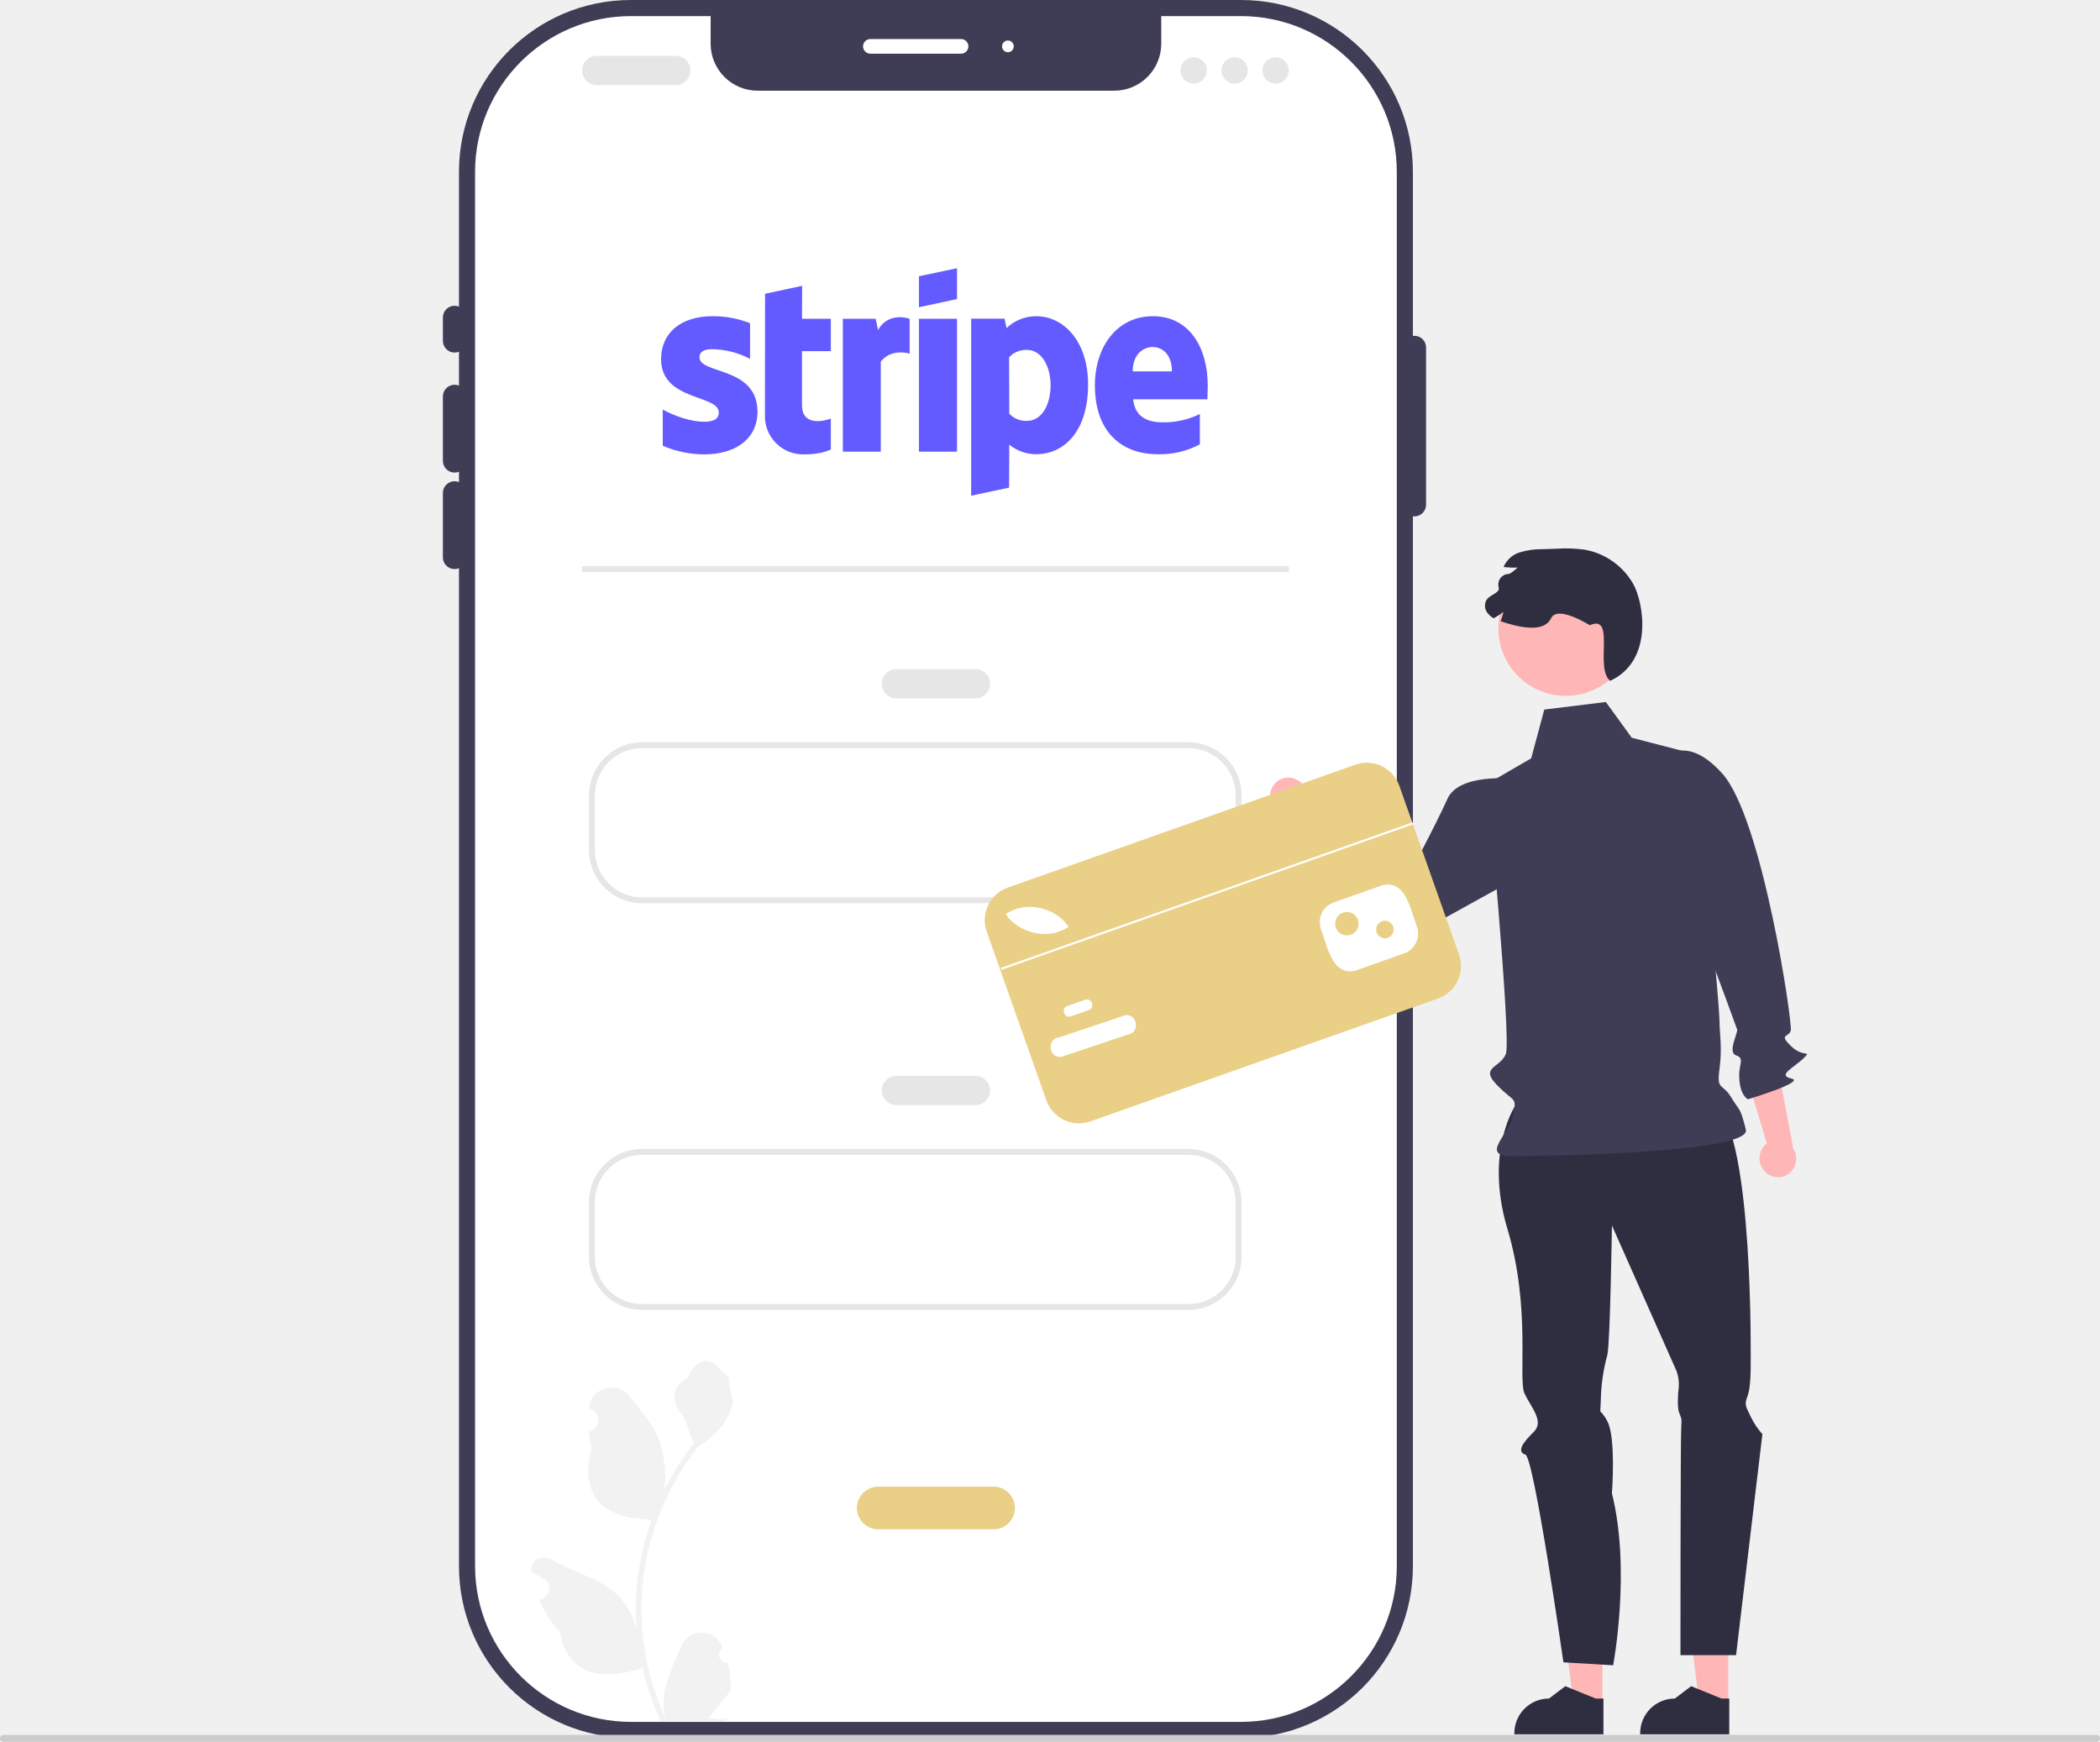
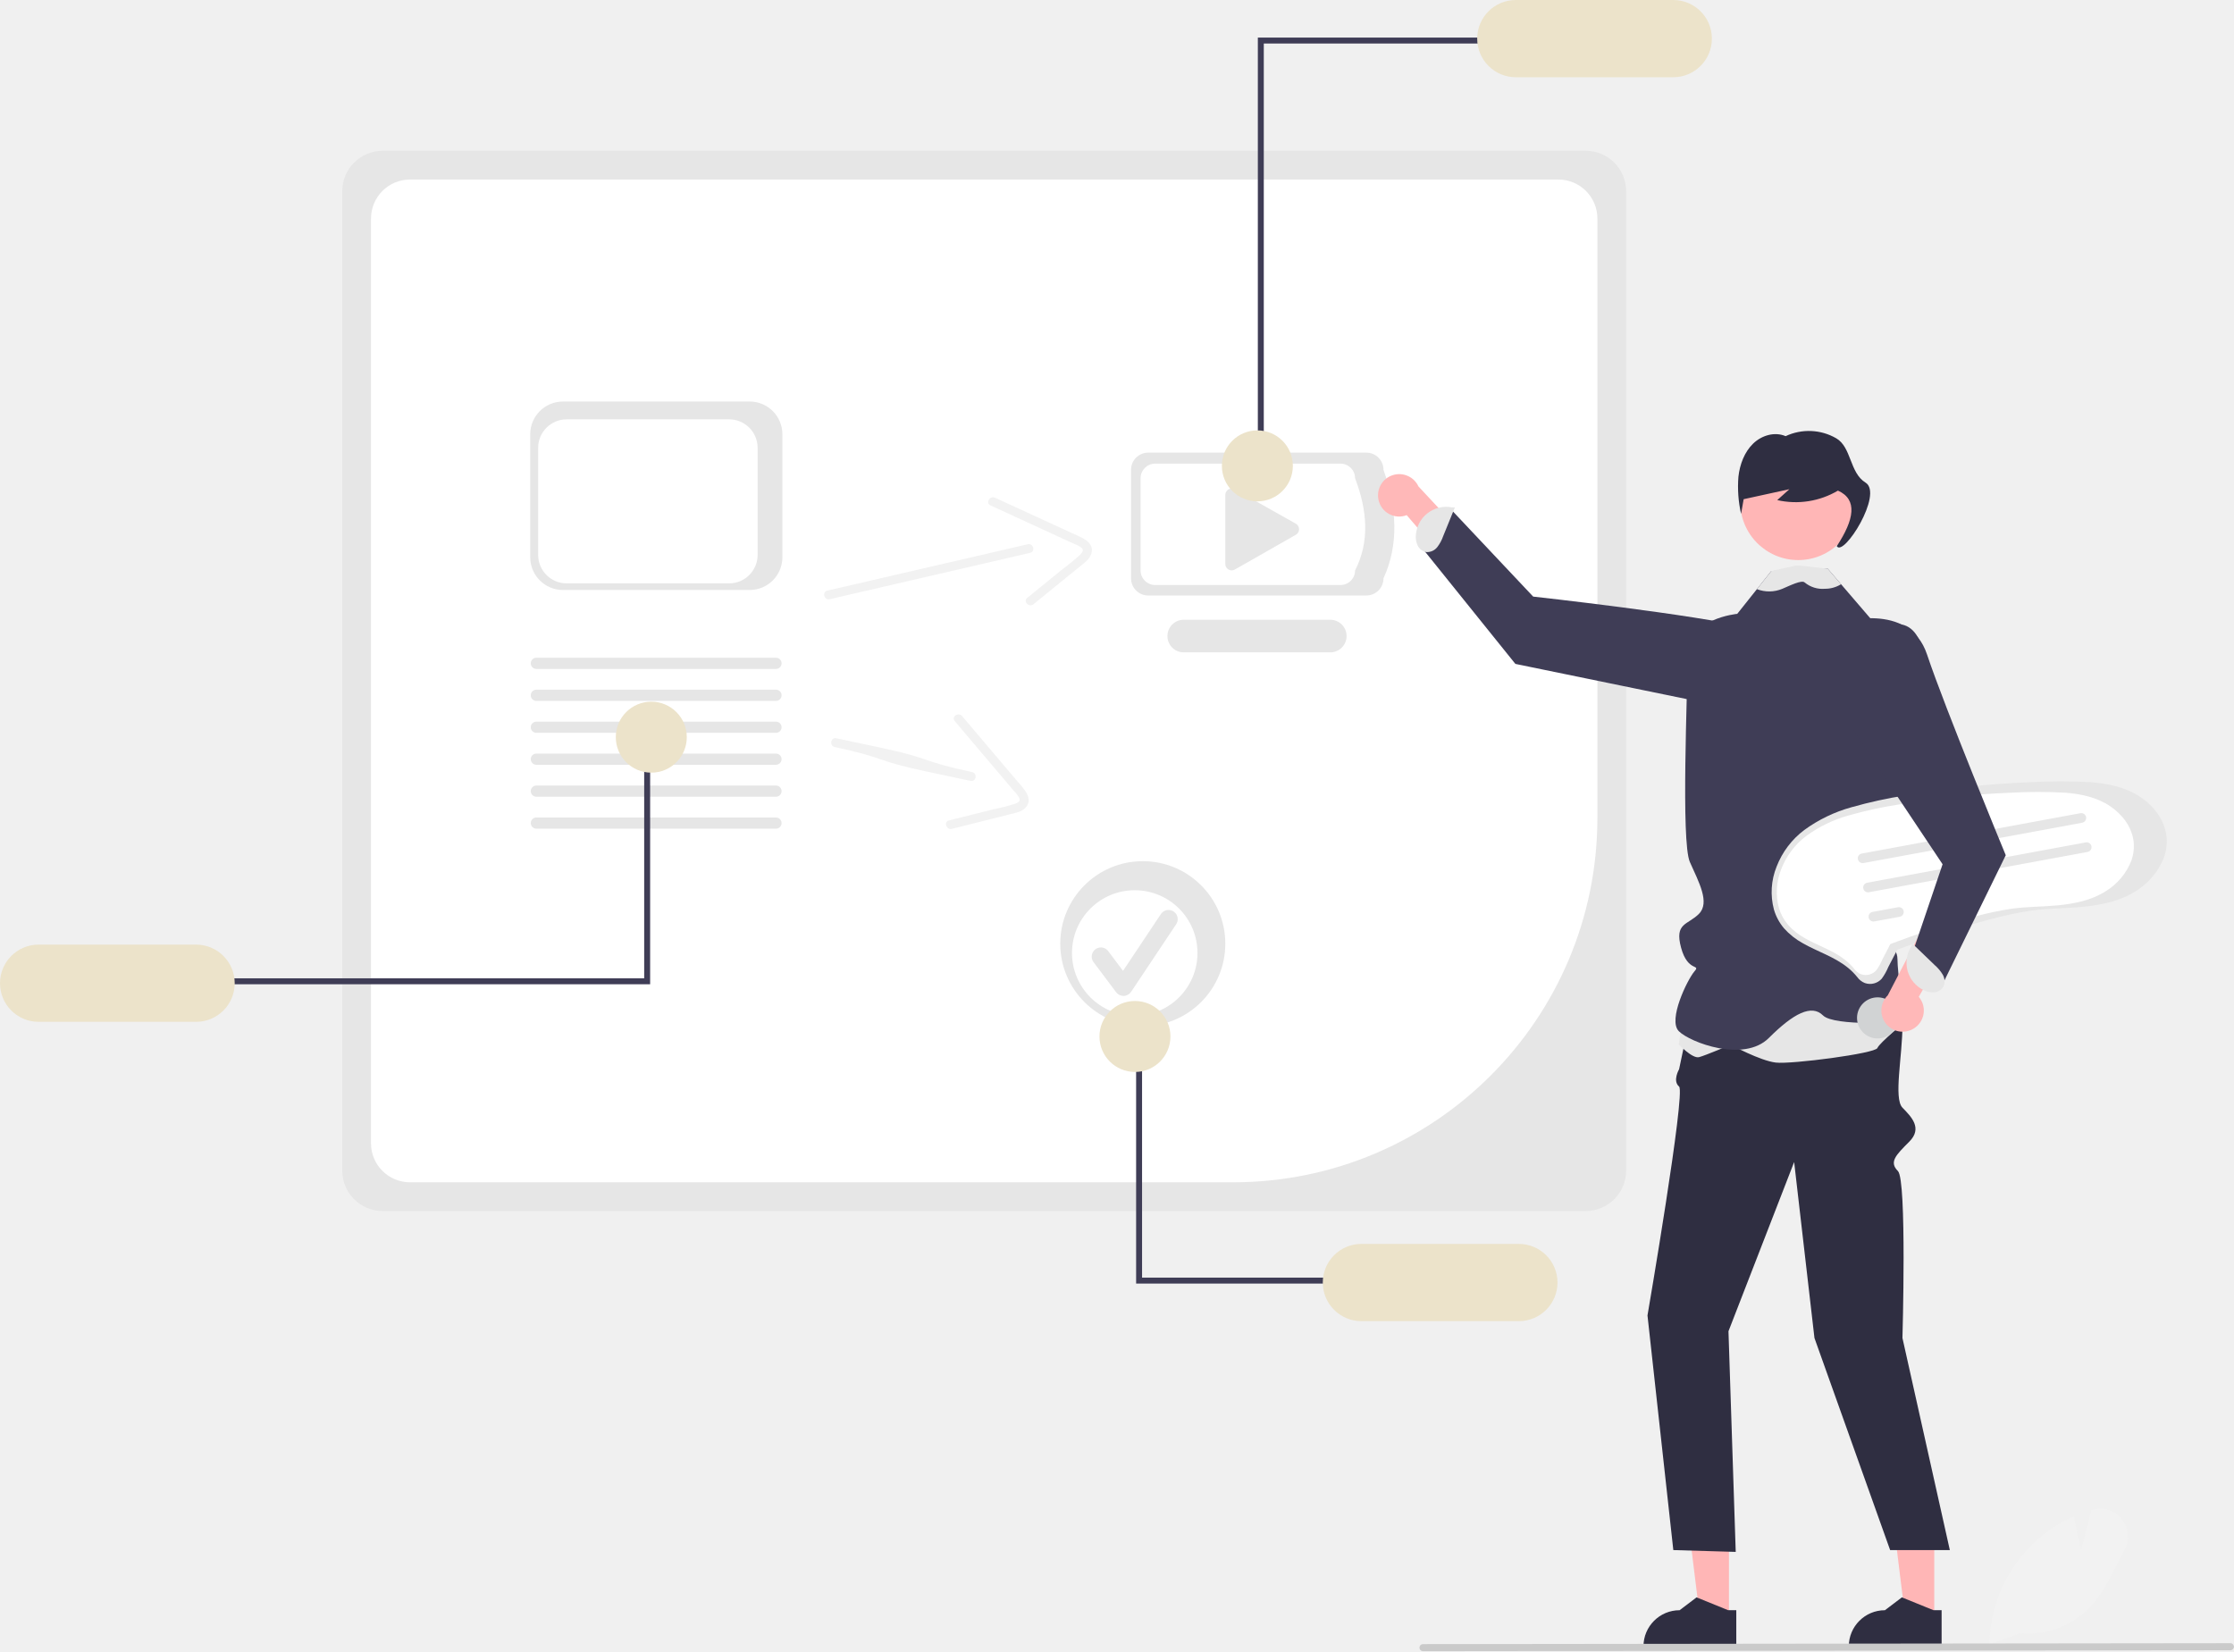
- <svg xmlns="http://www.w3.org/2000/svg" data-name="Layer 1" width="717.67" height="595.329" viewBox="0 0 717.67 595.329">
-   <rect x="156.855" width="326" height="594" rx="58.728" fill="#3f3d56" />
-   <path d="M718.52,211.068v476.54a53.292,53.292,0,0,1-53.23,53.23h-208.54a53.292,53.292,0,0,1-53.23-53.23v-476.54a53.292,53.292,0,0,1,53.23-53.23h27.27v9.42a16.081,16.081,0,0,0,16.08,16.08h121.84a16.081,16.081,0,0,0,16.08-16.08v-9.42h27.27A53.292,53.292,0,0,1,718.52,211.068Z" transform="translate(-241.165 -152.3354)" fill="#fff" />
-   <path d="M396.52,272.835a4.005,4.005,0,0,1-4-4v-8a4,4,0,0,1,8,0v8A4.005,4.005,0,0,1,396.52,272.835Z" transform="translate(-241.165 -152.3354)" fill="#3f3d56" />
-   <path d="M396.52,313.857a4.005,4.005,0,0,1-4-4V287.835a4,4,0,0,1,8,0v22.021A4.005,4.005,0,0,1,396.52,313.857Z" transform="translate(-241.165 -152.3354)" fill="#3f3d56" />
-   <path d="M396.52,346.835a4.005,4.005,0,0,1-4-4V320.814a4,4,0,0,1,8,0v22.021A4.005,4.005,0,0,1,396.52,346.835Z" transform="translate(-241.165 -152.3354)" fill="#3f3d56" />
-   <path d="M724.52,328.835a4.005,4.005,0,0,1-4-4V271.102a4,4,0,0,1,8,0v53.733A4.005,4.005,0,0,1,724.52,328.835Z" transform="translate(-241.165 -152.3354)" fill="#3f3d56" />
-   <path d="M569.612,170.681h-31a2.5,2.5,0,0,1,0-5h31a2.5,2.5,0,0,1,0,5Z" transform="translate(-241.165 -152.3354)" fill="#fff" />
-   <circle cx="344.447" cy="15.846" r="2" fill="#fff" />
-   <path d="M472.106,181.408h-27a5,5,0,0,1,0-10h27a5,5,0,0,1,0,10Z" transform="translate(-241.165 -152.3354)" fill="#e6e6e6" />
-   <path d="M574.52,391.03h-27a5,5,0,0,1,0-10h27a5,5,0,0,1,0,10Z" transform="translate(-241.165 -152.3354)" fill="#e6e6e6" />
-   <circle cx="407.941" cy="24.073" r="4.5" fill="#e6e6e6" />
-   <circle cx="421.941" cy="24.073" r="4.5" fill="#e6e6e6" />
-   <circle cx="435.941" cy="24.073" r="4.5" fill="#e6e6e6" />
-   <path d="M647.323,461.03H460.59a18.154,18.154,0,0,1-18.134-18.134V424.164a18.154,18.154,0,0,1,18.134-18.134H647.323a18.154,18.154,0,0,1,18.134,18.134v18.732A18.154,18.154,0,0,1,647.323,461.03Zm-186.732-53a16.152,16.152,0,0,0-16.134,16.134v18.732a16.152,16.152,0,0,0,16.134,16.134H647.323a16.152,16.152,0,0,0,16.134-16.134V424.164a16.152,16.152,0,0,0-16.134-16.134Z" transform="translate(-241.165 -152.3354)" fill="#e6e6e6" />
-   <path d="M574.52,530.03h-27a5,5,0,0,1,0-10h27a5,5,0,0,1,0,10Z" transform="translate(-241.165 -152.3354)" fill="#e6e6e6" />
-   <path d="M580.723,675.03H541.317a7.297,7.297,0,1,1,0-14.595h39.405a7.297,7.297,0,1,1,0,14.595Z" transform="translate(-241.165 -152.3354)" fill="#eacf87" />
-   <path d="M647.323,600.03H460.59a18.154,18.154,0,0,1-18.134-18.134V563.164a18.154,18.154,0,0,1,18.134-18.134H647.323a18.154,18.154,0,0,1,18.134,18.134v18.732A18.154,18.154,0,0,1,647.323,600.03Zm-186.732-53a16.152,16.152,0,0,0-16.134,16.134v18.732a16.152,16.152,0,0,0,16.134,16.134H647.323a16.152,16.152,0,0,0,16.134-16.134V563.164a16.152,16.152,0,0,0-16.134-16.134Z" transform="translate(-241.165 -152.3354)" fill="#e6e6e6" />
-   <rect x="198.94" y="193.5" width="241.5" height="2" fill="#e6e6e6" />
-   <path d="M675.325,425.2a6.48,6.48,0,0,0,7.143,5.538,6.216,6.216,0,0,0,1.005-.215l13.435,18.182,11.625-3.571-21.097-22.918a6.462,6.462,0,0,0-6.753-4.08,6.184,6.184,0,0,0-5.381,6.895Q675.312,425.116,675.325,425.2Z" transform="translate(-241.165 -152.3354)" fill="#ffb6b6" />
-   <path d="M844.386,552.853a6.48,6.48,0,0,1-.173-9.037,6.217,6.217,0,0,1,.773-.677l-6.551-21.637,9.809-7.187,5.77,30.61a6.462,6.462,0,0,1-.763,7.852,6.184,6.184,0,0,1-8.744.195Q844.446,552.913,844.386,552.853Z" transform="translate(-241.165 -152.3354)" fill="#ffb6b6" />
-   <polygon points="547.623 582.429 537.722 582.428 533.012 544.238 547.625 544.239 547.623 582.429" fill="#ffb6b6" />
-   <path d="M789.136,745.093l-30.447-.001v-.385a11.851,11.851,0,0,1,11.851-11.851h.001l5.562-4.219,10.377,4.22,2.658 0Z" transform="translate(-241.165 -152.3354)" fill="#2f2e41" />
-   <polygon points="590.623 582.429 580.722 582.428 576.012 544.238 590.625 544.239 590.623 582.429" fill="#ffb6b6" />
-   <path d="M832.136,745.093l-30.447-.001v-.385a11.851,11.851,0,0,1,11.851-11.851h.001l5.562-4.219,10.377,4.22,2.658 0Z" transform="translate(-241.165 -152.3354)" fill="#2f2e41" />
-   <path d="M759.456,529.488s-11.27,15.712-3.135,42.856,3.568,51.412,5.852,56.278,6.88,9.487,3.082,13.177-5.798,6.689-2.798,7.689,13,71,13,71l17,1s6.158-32.517-.421-58.758c0,0,1.444-19.05-1.567-24.646s-2.421-.548-2.216-7.572a61.67,61.67,0,0,1,2.205-15.024c1-4,1.579-44.315,1.579-44.315L814.136,620.972a13.321,13.321,0,0,1,.73,5.761c-.409,2.756-.413,6.874.089,8.315s1.061,1.744.781,4.592-.279,78.391-.279,78.391h19l9-75.542a24.752,24.752,0,0,1-4-6c-2-4-2.078-4.22-1.039-7.11s1.039-8.52,1.039-10.205,1.039-78.182-11.981-89.434S759.456,529.488,759.456,529.488Z" transform="translate(-241.165 -152.3354)" fill="#2f2e41" />
-   <path d="M817.803,409.403l-18.981-4.918-8.86-12.22L768.921,394.851l-4.479,16.668-14.98,8.695s8.279,87.572,6.31,92.38-9.031,4.412-3,10.61,6.83,3.702,5.43,10.45-11.601,13.89,0,13.819,81.601-1.071,79.601-9.071-1.968-5.969-4.984-10.984-5.045-2.213-4.031-9.614.015-12.401.015-16.401-3.351-40.349-3.351-40.349Z" transform="translate(-241.165 -152.3354)" fill="#3f3d56" />
-   <path d="M758.582,418.534s-18.78-2.132-22.78,6.868-14.081,27.74-14.081,27.74-7.859-8.222-8.62-11.949c-.646-3.164-1.001,2.121-6.28-3.6-2.366-2.564-.366-2.564-3.366-3.564l-6-2-10,9s-.196,10.874,5,11-2-2,5,5c3.614,3.614.299,3.015,6.323,6.694s5.344,3.663,7.184,5.671,11.714,3.469,11.714,3.469l44.22-24.47Z" transform="translate(-241.165 -152.3354)" fill="#3f3d56" />
-   <path d="M807.934,413.186s8.053-11.799,21.817,3.53,24.055,85.305,23.409,87.817-4.275,1.071.039,5.291,7.315,1.22,4.315,4.22-9.261,5.823-4.131,6.912-14.827,7.08-14.827,7.08-2.908-1.063-3.031-8.07c-.069-3.936,1.931-5.936-1.069-6.936s.689-7.678.374-8.832-19.316-52.154-19.316-52.154Z" transform="translate(-241.165 -152.3354)" fill="#3f3d56" />
-   <circle cx="535.118" cy="214.782" r="23.056" fill="#ffb6b6" />
-   <path d="M791.456,385.03c-5.45-4.26,2-23-7-19,0,0-11-7-13.21-2.4-2.559,5.326-11.66,2.91-17.25,1.03a13.582,13.582,0,0,0,.93-3.19,25.538,25.538,0,0,1-3.27,2.19,6.638,6.638,0,0,1-2-1.64,4.062,4.062,0,0,1-.51-4.61c.93-1.43,2.85-1.87,3.98-3.14a1.367,1.367,0,0,0,.188-1.256,3.594,3.594,0,0,1,3.22-4.5,1.292,1.292,0,0,0,.613-.133,14.011,14.011,0,0,0,2.61-2.06,25.902,25.902,0,0,1-3.94-.11c-.27-.03-.54-.06-.81-.1a8.856,8.856,0,0,1,5.47-4.97,26.015,26.015,0,0,1,7.92-1.11c1.55-.05,3.1-.1,4.64-.15a46.398,46.398,0,0,1,9.79.34,23.908,23.908,0,0,1,16.57,11.84C802.786,358.21,806.456,378.03,791.456,385.03Z" transform="translate(-241.165 -152.3354)" fill="#2f2e41" />
-   <path d="M732.623,493.595,613.773,535.615a11.765,11.765,0,0,1-14.996-7.162L578.36,470.707a11.765,11.765,0,0,1,7.162-14.996L704.372,413.69a11.765,11.765,0,0,1,14.996,7.162l20.417,57.746A11.765,11.765,0,0,1,732.623,493.595Z" transform="translate(-241.165 -152.3354)" fill="#eacf87" />
-   <path d="M606.356,469.118c-7.878,5.184-17.975,1.283-21.506-4.4l.563-.32C592.12,460.218,602.08,462.547,606.356,469.118Z" transform="translate(-241.165 -152.3354)" fill="#fff" />
-   <path d="M705.078,483.825a6.447,6.447,0,0,1-5.161-.093c-3.382-1.68-4.969-6.663-6.245-10.667-.371-1.165-.722-2.265-1.078-3.164l-.005-.014a7.171,7.171,0,0,1,4.345-9.104l15.986-5.652a6.443,6.443,0,0,1,5.155.092c3.381,1.678,4.97,6.659,6.246,10.662.372,1.167.724,2.27,1.082,3.17a7.175,7.175,0,0,1-4.344,9.119Z" transform="translate(-241.165 -152.3354)" fill="#fff" />
-   <path d="M607.119,499.727a1.688,1.688,0,0,1-1.717-.285,2.112,2.112,0,0,1-.691-1.952,1.694,1.694,0,0,1,1.19-1.314l6.084-2.151a1.697,1.697,0,0,1,1.75.275,2.112,2.112,0,0,1,.69,1.952,1.702,1.702,0,0,1-1.19,1.312l-6.084,2.151Z" transform="translate(-241.165 -152.3354)" fill="#fff" />
-   <path d="M603.887,513.533a2.992,2.992,0,0,1-2.889-1.08,3.743,3.743,0,0,1-.538-3.63,3.003,3.003,0,0,1,2.516-1.88l22.663-7.605a3.008,3.008,0,0,1,2.95,1.074,3.743,3.743,0,0,1,.536,3.63,3.016,3.016,0,0,1-2.516,1.877l-22.663,7.605Z" transform="translate(-241.165 -152.3354)" fill="#fff" />
-   <rect x="579.062" y="458.258" width="149.135" height="0.712" transform="translate(-356.656 91.77431) rotate(-19.47156)" fill="#fff" />
-   <circle cx="460.291" cy="315.695" r="4" fill="#eacf87" />
-   <circle cx="473.291" cy="317.695" r="3" fill="#eacf87" />
-   <path d="M500.036,293c0,9.29-7.42,14.63-18.22,14.63a36.016,36.016,0,0,1-14.16-2.95v-12.35c4.36,2.38,9.86,4.15,14.16,4.15,2.91,0,4.99-.78,4.99-3.17,0-6.17-19.72-3.89-19.72-18.21,0-9.19,7-14.69,17.54-14.69a34.117,34.117,0,0,1,12.87,2.39v12.19a28.946,28.946,0,0,0-12.87-3.32c-2.75,0-4.41.78-4.41,2.8C480.216,280.29,499.986,277.54,500.036,293Z" transform="translate(-241.165 -152.3354)" fill="#635bff" fill-rule="evenodd" />
-   <path d="M515.246,261.29h9.86v11.06h-9.86v18.42c0,7.68,8.2,5.29,9.86,4.62v10.53c-1.72.94-4.83,1.71-9.09,1.71a13.034,13.034,0,0,1-13.44-13.33l.05-41.57,12.67-2.7Z" transform="translate(-241.165 -152.3354)" fill="#635bff" fill-rule="evenodd" />
-   <path d="M552.036,261.29v11.94c-1.61-.57-6.8-1.3-9.86,2.7v30.77h-12.97v-45.41h11.21l.83,3.84C544.306,259.53,550.376,260.67,552.036,261.29Z" transform="translate(-241.165 -152.3354)" fill="#635bff" fill-rule="evenodd" />
-   <polygon points="314.041 94.425 327.061 91.675 327.061 102.205 314.041 105.015 314.041 94.425" fill="#635bff" fill-rule="evenodd" />
-   <rect x="314.041" y="108.955" width="13.02" height="45.41" fill="#635bff" />
-   <path d="M595.316,260.41a14.68,14.68,0,0,0-10.17,4.05l-.67-3.22h-11.42v60.51l12.97-2.75.05-14.69a14.621,14.621,0,0,0,9.19,3.27c9.29,0,17.75-7.47,17.75-23.92C612.966,268.61,604.396,260.41,595.316,260.41Zm-3.11,35.76a7.78,7.78,0,0,1-6.13-2.44l-.05-19.26a7.746,7.746,0,0,1,6.18-2.54c4.72,0,7.99,5.29,7.99,12.09C600.196,290.98,596.976,296.17,592.206,296.17Z" transform="translate(-241.165 -152.3354)" fill="#635bff" fill-rule="evenodd" />
-   <path d="M653.906,284.18c0-13.29-6.43-23.77-18.73-23.77-12.35,0-19.83,10.48-19.83,23.66,0,15.62,8.83,23.51,21.49,23.51a28.929,28.929,0,0,0,14.37-3.37v-10.38a27.56,27.56,0,0,1-12.71,2.85c-5.03,0-9.5-1.76-10.07-7.88h25.38C653.806,288.12,653.906,285.42,653.906,284.18Zm-25.63-4.93c0-5.87,3.58-8.31,6.85-8.31,3.16,0,6.54,2.44,6.54,8.31Z" transform="translate(-241.165 -152.3354)" fill="#635bff" fill-rule="evenodd" />
-   <path d="M241.165,746.475a1.186,1.186,0,0,0,1.19,1.19h715.29a1.19,1.19,0,0,0,0-2.38H242.355A1.187,1.187,0,0,0,241.165,746.475Z" transform="translate(-241.165 -152.3354)" fill="#ccc" />
-   <path d="M489.819,720.688a2.807,2.807,0,0,1-2.035-4.866l.192-.765q-.038-.092-.076-.184a7.539,7.539,0,0,0-13.907.052c-2.275,5.478-5.17,10.966-5.883,16.758a22.303,22.303,0,0,0,.392,7.671,89.419,89.419,0,0,1-8.134-37.139,86.307,86.307,0,0,1,.535-9.628q.443-3.931,1.231-7.807A90.456,90.456,0,0,1,480.072,646.443a24.073,24.073,0,0,0,10.012-10.387,18.363,18.363,0,0,0,1.67-5.018c-.487.064-1.838-7.359-1.47-7.815-.679-1.031-1.895-1.543-2.637-2.549-3.689-5.002-8.773-4.129-11.426,2.669-5.669,2.861-5.724,7.606-2.245,12.169,2.213,2.903,2.517,6.832,4.459,9.94-.2.256-.408.503-.607.759a91.04,91.04,0,0,0-9.502,15.054,37.846,37.846,0,0,0-2.259-17.579c-2.163-5.217-6.216-9.611-9.786-14.122-4.288-5.418-13.08-3.053-13.836,3.814q-.011.1-.021.199.795.449,1.557.952a3.808,3.808,0,0,1-1.535,6.93l-.078.012a37.89,37.89,0,0,0,.999,5.665c-4.579,17.71,5.307,24.16,19.424,24.45.312.16.615.32.927.471a92.924,92.924,0,0,0-5.002,23.539,88.135,88.135,0,0,0,.064,14.231l-.024-.168a23.289,23.289,0,0,0-7.95-13.448c-6.118-5.026-14.762-6.877-21.363-10.916a4.371,4.371,0,0,0-6.694,4.252q.013.088.027.176a25.581,25.581,0,0,1,2.868,1.382q.795.449,1.557.952a3.808,3.808,0,0,1-1.535,6.93l-.078.012c-.056.008-.104.016-.16.024a37.923,37.923,0,0,0,6.975,10.923c2.863,15.46,15.162,16.927,28.318,12.425h.008a92.898,92.898,0,0,0,6.24,18.218h22.293c.08-.248.152-.503.224-.751a25.329,25.329,0,0,1-6.169-.367c1.654-2.03,3.308-4.075,4.962-6.105a1.384,1.384,0,0,0,.104-.12c.839-1.039,1.686-2.069,2.525-3.108l0-.001a37.101,37.101,0,0,0-1.087-9.451Z" transform="translate(-241.165 -152.3354)" fill="#f2f2f2" />
+ <svg xmlns="http://www.w3.org/2000/svg" data-name="Layer 1" width="751.951" height="555.868" viewBox="0 0 751.951 555.868">
+   <path d="M757.765,579.763H352.83a13.625,13.625,0,0,1-13.609-13.609V236.431a13.625,13.625,0,0,1,13.609-13.609H757.765a13.625,13.625,0,0,1,13.609,13.609V566.154A13.625,13.625,0,0,1,757.765,579.763Z" transform="translate(-224.0247 -172.0659)" fill="#e6e6e6" />
+   <path d="M362.011,232.509a13.124,13.124,0,0,0-13.109,13.109V556.975a13.124,13.124,0,0,0,13.109,13.108H639.174a122.66,122.66,0,0,0,122.521-122.521V245.618a13.124,13.124,0,0,0-13.109-13.109Z" transform="translate(-224.0247 -172.0659)" fill="#fff" />
+   <path d="M683.925,372.54H610.5a5.782,5.782,0,0,1-5.776-5.776V330.219a5.782,5.782,0,0,1,5.776-5.776h73.424a5.782,5.782,0,0,1,5.776,5.776c4.543,12.932,5.189,25.221,0,36.545A5.782,5.782,0,0,1,683.925,372.54Z" transform="translate(-224.0247 -172.0659)" fill="#e6e6e6" />
+   <path d="M675.226,369.008H612.845a4.913,4.913,0,0,1-4.907-4.907V333.052a4.913,4.913,0,0,1,4.907-4.907h62.382a4.913,4.913,0,0,1,4.907,4.907c4.21,11.058,4.887,21.521,0,31.049A4.913,4.913,0,0,1,675.226,369.008Z" transform="translate(-224.0247 -172.0659)" fill="#fff" />
+   <path d="M671.862,391.683H622.4a5.488,5.488,0,0,1-.02-10.975h49.482a5.488,5.488,0,0,1,0,10.975Z" transform="translate(-224.0247 -172.0659)" fill="#e6e6e6" />
+   <path d="M638.606,336.528a2.153,2.153,0,0,0-2.146,2.149v23.261a2.145,2.145,0,0,0,3.208,1.864l20.531-11.707a2.144,2.144,0,0,0-.01-3.733l-20.53-11.555A2.142,2.142,0,0,0,638.606,336.528Z" transform="translate(-224.0247 -172.0659)" fill="#e6e6e6" />
+   <path d="M938.139,683.43a9.168,9.168,0,0,0-9.789-3.129l-.384.114-3.447,13.459c-.516-2.006-1.622-6.534-2.318-10.966l-.06-.366-.342.15a46.75,46.75,0,0,0-10.084,6.078A48.361,48.361,0,0,0,893.631,725.188l-.006.258-.006.162.456-.162,9.795-3.501a29.241,29.241,0,0,0,23.578-8.792c3.958-4.174,6.672-9.543,9.297-14.738.769-1.513,1.555-3.075,2.36-4.576A9.319,9.319,0,0,0,938.139,683.43Z" transform="translate(-224.0247 -172.0659)" fill="#f2f2f2" />
+   <path d="M687.995,340.212a7.098,7.098,0,0,0,9.517,5.28l29.275,34.056,3.706-12.572-29.023-31.157a7.136,7.136,0,0,0-13.474,4.393Z" transform="translate(-224.0247 -172.0659)" fill="#ffb8b8" />
+   <polygon points="581.955 545.239 572.267 545.239 567.658 507.87 581.957 507.87 581.955 545.239" fill="#ffb6b6" />
+   <path d="M805.721,714.141l-10.344-4.207-.296-.122-5.711,4.329a12.161,12.161,0,0,0-12.159,12.159v.395h31.237V714.141Z" transform="translate(-224.0247 -172.0659)" fill="#2f2e41" />
+   <polygon points="651.067 545.239 641.379 545.239 636.77 507.87 651.069 507.87 651.067 545.239" fill="#ffb6b6" />
+   <path d="M874.833,714.141l-10.344-4.207-.296-.122-5.711,4.329a12.161,12.161,0,0,0-12.159,12.159v.395h31.237V714.141Z" transform="translate(-224.0247 -172.0659)" fill="#2f2e41" />
+   <path d="M852.226,494.155s12.152,12.642,12.152,23.029-3.038,24.65,0,27.772,6.835,6.919,2.278,11.476-6.835,6.835-3.797,9.873,1.519,56.201,1.519,56.201L880.327,693.897H860.234l-25.475-71.391-6.835-59.239-22.105,56.96,2.441,74.282-21.006-.613-8.695-78.985s12.911-75.134,10.633-77.06,0-5.813,0-5.813l6.076-28.77Z" transform="translate(-224.0247 -172.0659)" fill="#2f2e41" />
+   <path d="M828.435,404.522s4.132-16.282-14.904-20.95-73.449-10.665-73.449-10.665l-27.499-29.18-9.318,13.532,30.827,38.308,73.043,15.003Z" transform="translate(-224.0247 -172.0659)" fill="#3f3d56" />
+   <path d="M707.794,356.262a12.889,12.889,0,0,0,1.979-3.665l3.944-9.69-1.024-.043a10.23,10.23,0,0,0-12.095,9.316,6.661,6.661,0,0,0,.644,3.621,3.947,3.947,0,0,0,2.891,2.12A4.364,4.364,0,0,0,707.794,356.262Z" transform="translate(-224.0247 -172.0659)" fill="#e6e6e6" />
+   <path d="M791.388,507.149l-2.278,16.516s4.557,4.894,6.835,4.282,10.633-4.173,10.633-4.173,9.873,5.396,15.189,6.008,33.417-3.059,34.176-4.894,9.587-9.019,9.587-9.019l-3.511-20.955Z" transform="translate(-224.0247 -172.0659)" fill="#e6e6e6" />
+   <path d="M865.383,449.369s-1.929,15.926-.41,17.392c1.519,1.458-1.519,10.686-4.557,16.762s2.278,6.835,2.278,11.392,2.278,21.265,2.278,21.265-23.544,1.519-27.341-2.278-9.873-.759-18.227,7.595-26.498,1.519-30.295-2.278,2.954-17.468,5.233-20.118-2.195.418-4.473-7.982,2.195-7.595,5.992-11.392,0-10.633-3.038-17.468-.759-57.72-.759-69.871,16.708-13.671,16.708-13.671l6.615-8.316,4.861-6.114,9.524-.38.251-.008,9.212-.372,4.473,5.21,9.873,11.498,11.392,2.278c9.114,3.038,6.835,22.025,6.835,22.025Z" transform="translate(-224.0247 -172.0659)" fill="#3f3d56" />
+   <circle cx="605.277" cy="169.023" r="19.522" fill="#ffb6b6" />
+   <path d="M851.938,334.521c-5.37-3.293-4.682-11.903-9.855-14.91a18.424,18.424,0,0,0-17.032-.715c-3.644-1.559-8.01-.315-10.925,2.5s-4.493,6.968-4.959,11.145a41.705,41.705,0,0,0,.894,12.526q.434-2.475.869-4.949l15.39-3.364q-2.044,1.836-4.087,3.672a27.956,27.956,0,0,0,20.437-3.196c6.7,3.004,5.486,9.749-.396,18.701C844.551,359.729,858.056,338.274,851.938,334.521Z" transform="translate(-224.0247 -172.0659)" fill="#2f2e41" />
+   <path d="M843.708,368.736a1.542,1.542,0,0,1-.137.099,10.227,10.227,0,0,1-5.324,1.443,9.414,9.414,0,0,1-6.782-2.127c-.995-.942-4.952,1.048-7.549,2.149a11.46,11.46,0,0,1-8.529.099l4.861-6.114,8.011-1.776h2l8.976,1.017Z" transform="translate(-224.0247 -172.0659)" fill="#e6e6e6" />
+   <path d="M974.791,727.627l-271.75.307a1.191,1.191,0,1,1-.012-2.381h.012l271.75-.307a1.191,1.191,0,0,1,0,2.381Z" transform="translate(-224.0247 -172.0659)" fill="#cacaca" />
+   <polygon points="425.383 155.694 423.383 155.694 423.383 12.651 502.04 12.651 502.04 14.651 425.383 14.651 425.383 155.694" fill="#3f3d56" />
+   <path d="M787.237,172.066h-53a13,13,0,1,0,0,26h53a13,13,0,0,0,0-26Z" transform="translate(-224.0247 -172.0659)" fill="#ece3ca" />
+   <circle cx="423.223" cy="156.834" r="11.946" fill="#ece3ca" />
+   <path d="M503.297,373.788,555.703,361.661l15.042-3.481c1.882-.435,1.1-3.332-.782-2.897l-52.406,12.127-15.043,3.481c-1.882.435-1.1,3.332.782,2.897Z" transform="translate(-224.0247 -172.0659)" fill="#f2f2f2" />
+   <path d="M557.413,342.206l28.055,12.905a9.289,9.289,0,0,1,2.655,1.437c.774.758.211,1.488-.421,2.149a63.263,63.263,0,0,1-5.971,4.929l-11.952,9.717c-1.5,1.22.617,3.348,2.103,2.14l10.41-8.463,5.205-4.232c1.475-1.199,3.27-2.422,3.862-4.332,1.245-4.013-3.668-5.608-6.399-6.864l-12.217-5.62L558.94,339.623c-1.74-.8-3.281,1.776-1.528,2.583Z" transform="translate(-224.0247 -172.0659)" fill="#f2f2f2" />
+   <path d="M944.566,440.449c-4.998-3.389-11.07-4.648-17.005-5.075a182.41,182.41,0,0,0-20.252.024q-10.51.416-20.977,1.521-10.452,1.106-20.817,2.899a153.828,153.828,0,0,0-18.331,4.012,49.195,49.195,0,0,0-15.852,7.655,28.072,28.072,0,0,0-9.315,12.325,22.891,22.891,0,0,0-.899,14.456,17.234,17.234,0,0,0,3.408,6.331,23.744,23.744,0,0,0,6.348,5.026c4.958,2.831,10.576,4.533,15.06,8.158a21.29,21.29,0,0,1,3.215,3.197,5.835,5.835,0,0,0,2.583,2.032,5.275,5.275,0,0,0,5.668-1.459,19.189,19.189,0,0,0,2.231-3.966l2.366-4.564a6.382,6.382,0,0,1,.591-1.141c.177-.211-.14.004-.079-.051.033-.031.102-.03.14-.054a3.427,3.427,0,0,1,.611-.234q3.282-1.251,6.594-2.425c8.149-2.904,16.397-5.581,24.774-7.75a119.875,119.875,0,0,1,13.096-2.74c5.716-.814,11.518-.72,17.26-1.276,6.182-.599,12.56-1.85,17.862-5.254a23.193,23.193,0,0,0,9.602-11.493,16.08,16.08,0,0,0,.801-7.116C952.56,448.052,949.01,443.462,944.566,440.449Z" transform="translate(-224.0247 -172.0659)" fill="#e6e6e6" />
+   <path d="M934.337,443.503c-4.517-3.062-10.004-4.2-15.367-4.586a164.839,164.839,0,0,0-18.301.022q-9.497.376-18.956,1.374-9.445 1-18.811,2.62a139.01,139.01,0,0,0-16.565,3.626A44.456,44.456,0,0,0,832.011,453.476a25.368,25.368,0,0,0-8.418,11.138,20.686,20.686,0,0,0-.813,13.063,15.574,15.574,0,0,0,3.079,5.721,21.457,21.457,0,0,0,5.737,4.542c4.48,2.558,9.557,4.097,13.609,7.372a19.239,19.239,0,0,1,2.906,2.889,5.273,5.273,0,0,0,2.334,1.836,4.767,4.767,0,0,0,5.122-1.319,17.341,17.341,0,0,0,2.016-3.584l2.138-4.124a5.767,5.767,0,0,1,.534-1.031c.16-.191-.126.004-.072-.046.03-.028.092-.027.126-.049a3.097,3.097,0,0,1,.552-.212q2.966-1.131,5.959-2.191c7.364-2.625,14.817-5.044,22.388-7.003a108.324,108.324,0,0,1,11.835-2.476c5.165-.736,10.409-.65,15.597-1.153,5.586-.541,11.351-1.672,16.141-4.748a20.959,20.959,0,0,0,8.677-10.386,14.531,14.531,0,0,0,.724-6.43C941.561,450.373,938.352,446.226,934.337,443.503Z" transform="translate(-224.0247 -172.0659)" fill="#fff" />
+   <path d="M924.877,449.033,851.276,462.607a1.628,1.628,0,1,1-.6-3.201l.01-.002,73.601-13.575a1.628,1.628,0,1,1,.591,3.203Z" transform="translate(-224.0247 -172.0659)" fill="#e6e6e6" />
+   <path d="M926.69,458.862,853.089,472.437a1.628,1.628,0,1,1-.6-3.201l.01-.002,73.601-13.575a1.628,1.628,0,1,1,.591,3.203Z" transform="translate(-224.0247 -172.0659)" fill="#e6e6e6" />
+   <path d="M863.479,480.684l-8.577,1.582a1.628,1.628,0,0,1-.591-3.203l8.577-1.582a1.628,1.628,0,0,1,.591,3.203Z" transform="translate(-224.0247 -172.0659)" fill="#e6e6e6" />
+   <circle cx="856.01" cy="514.742" r="6.921" transform="translate(-303.1895 -8.26639) rotate(-10.45006)" fill="#d1d3d4" />
+   <path d="M476.366,370.688H413.5a11.021,11.021,0,0,1-11.008-11.008V318.248a11.021,11.021,0,0,1,11.008-11.008h62.866A11.021,11.021,0,0,1,487.374,318.248v41.433A11.021,11.021,0,0,1,476.366,370.688Z" transform="translate(-224.0247 -172.0659)" fill="#e6e6e6" />
+   <path d="M469.457,368.456H414.744a9.592,9.592,0,0,1-9.58-9.58V322.817a9.592,9.592,0,0,1,9.58-9.58h54.713a9.592,9.592,0,0,1,9.58,9.58V358.876A9.592,9.592,0,0,1,469.457,368.456Z" transform="translate(-224.0247 -172.0659)" fill="#fff" />
+   <path d="M485.221,408.017H404.555a1.882,1.882,0,0,1,0-3.764h80.666a1.882,1.882,0,0,1,0,3.764Z" transform="translate(-224.0247 -172.0659)" fill="#e6e6e6" />
+   <path d="M485.221,397.261H404.555a1.882,1.882,0,0,1,0-3.764h80.666a1.882,1.882,0,0,1,0,3.764Z" transform="translate(-224.0247 -172.0659)" fill="#e6e6e6" />
+   <path d="M485.221,418.772H404.555a1.882,1.882,0,1,1,0-3.764h80.666a1.882,1.882,0,1,1,0,3.764Z" transform="translate(-224.0247 -172.0659)" fill="#e6e6e6" />
+   <path d="M485.221,429.527H404.555a1.882,1.882,0,1,1,0-3.764h80.666a1.882,1.882,0,1,1,0,3.764Z" transform="translate(-224.0247 -172.0659)" fill="#e6e6e6" />
+   <path d="M485.221,440.283H404.555a1.882,1.882,0,1,1,0-3.764h80.666a1.882,1.882,0,1,1,0,3.764Z" transform="translate(-224.0247 -172.0659)" fill="#e6e6e6" />
+   <path d="M485.221,451.038H404.555a1.882,1.882,0,0,1,0-3.764h80.666a1.882,1.882,0,0,1,0,3.764Z" transform="translate(-224.0247 -172.0659)" fill="#e6e6e6" />
+   <polygon points="216.83 254.306 218.83 254.306 218.83 331.349 74.173 331.349 74.173 329.349 216.83 329.349 216.83 254.306" fill="#3f3d56" />
+   <path d="M237.025,516.066h53a13,13,0,0,0,0-26h-53a13,13,0,0,0,0,26Z" transform="translate(-224.0247 -172.0659)" fill="#ece3ca" />
+   <circle cx="219.223" cy="248.166" r="11.946" fill="#ece3ca" />
+   <path d="M504.992,423.551c17.539,3.728,13.077,4.455,30.616,8.183l15.103,3.21c1.889.402,2.406-2.554.516-2.956-17.539-3.728-13.077-4.455-30.616-8.183l-15.103-3.21c-1.889-.402-2.407,2.554-.516,2.956Z" transform="translate(-224.0247 -172.0659)" fill="#f2f2f2" />
+   <path d="M545.388,414.829l19.961,23.563a9.288,9.288,0,0,1,1.798,2.425c.381,1.015-.439,1.437-1.291,1.769A63.258,63.258,0,0,1,558.36,444.525l-14.941,3.748c-1.876.471-.858,3.295,1,2.829l13.013-3.265,6.507-1.632c1.843-.462,3.987-.812,5.332-2.292,2.826-3.109-.951-6.633-2.894-8.927L557.685,424.726l-9.819-11.591c-1.238-1.461-3.724.222-2.477,1.694Z" transform="translate(-224.0247 -172.0659)" fill="#f2f2f2" />
+   <circle cx="384.653" cy="317.695" r="27.78" fill="#e6e6e6" />
+   <circle cx="381.945" cy="320.814" r="21.119" fill="#fff" />
+   <path d="M602.18,507.338a3.089,3.089,0,0,1-2.472-1.236l-7.579-10.105a3.09,3.09,0,1,1,4.942-3.71l.002.003,4.958,6.611,12.735-19.102a3.09,3.09,0,1,1,5.142,3.428l-15.158,22.736a3.091,3.091,0,0,1-2.485,1.375C602.237,507.338,602.209,507.338,602.18,507.338Z" transform="translate(-224.0247 -172.0659)" fill="#e6e6e6" />
+   <path d="M868.075,518.379a7.098,7.098,0,0,0,1.794-10.734l22.306-38.978-13.088.711L859.429,507.149a7.136,7.136,0,0,0,8.646,11.23Z" transform="translate(-224.0247 -172.0659)" fill="#ffb8b8" />
+   <path d="M842.951,381.753s23.624-7.595,29.7,10.633,26.501,67.593,26.501,67.593l-21.944,44.809-9.873-10.633,10.552-31.138-30.379-45.568Z" transform="translate(-224.0247 -172.0659)" fill="#3f3d56" />
+   <path d="M877.961,500.212a12.89,12.89,0,0,0-2.671-3.196l-7.538-7.255-.419.935a10.23,10.23,0,0,0,4.168,14.687,6.661,6.661,0,0,0,3.602.744,3.946,3.946,0,0,0,3.041-1.899A4.364,4.364,0,0,0,877.961,500.212Z" transform="translate(-224.0247 -172.0659)" fill="#e6e6e6" />
+   <polygon points="384.412 355.068 382.412 355.068 382.412 432.111 450.069 432.111 450.069 430.111 384.412 430.111 384.412 355.068" fill="#3f3d56" />
+   <path d="M748.267,603.828a13.012,13.012,0,0,0-13-13h-53a13,13,0,0,0,0,26h53A13.012,13.012,0,0,0,748.267,603.828Z" transform="translate(-224.0247 -172.0659)" fill="#ece3ca" />
+   <circle cx="382.019" cy="348.928" r="11.946" fill="#ece3ca" />
</svg>
